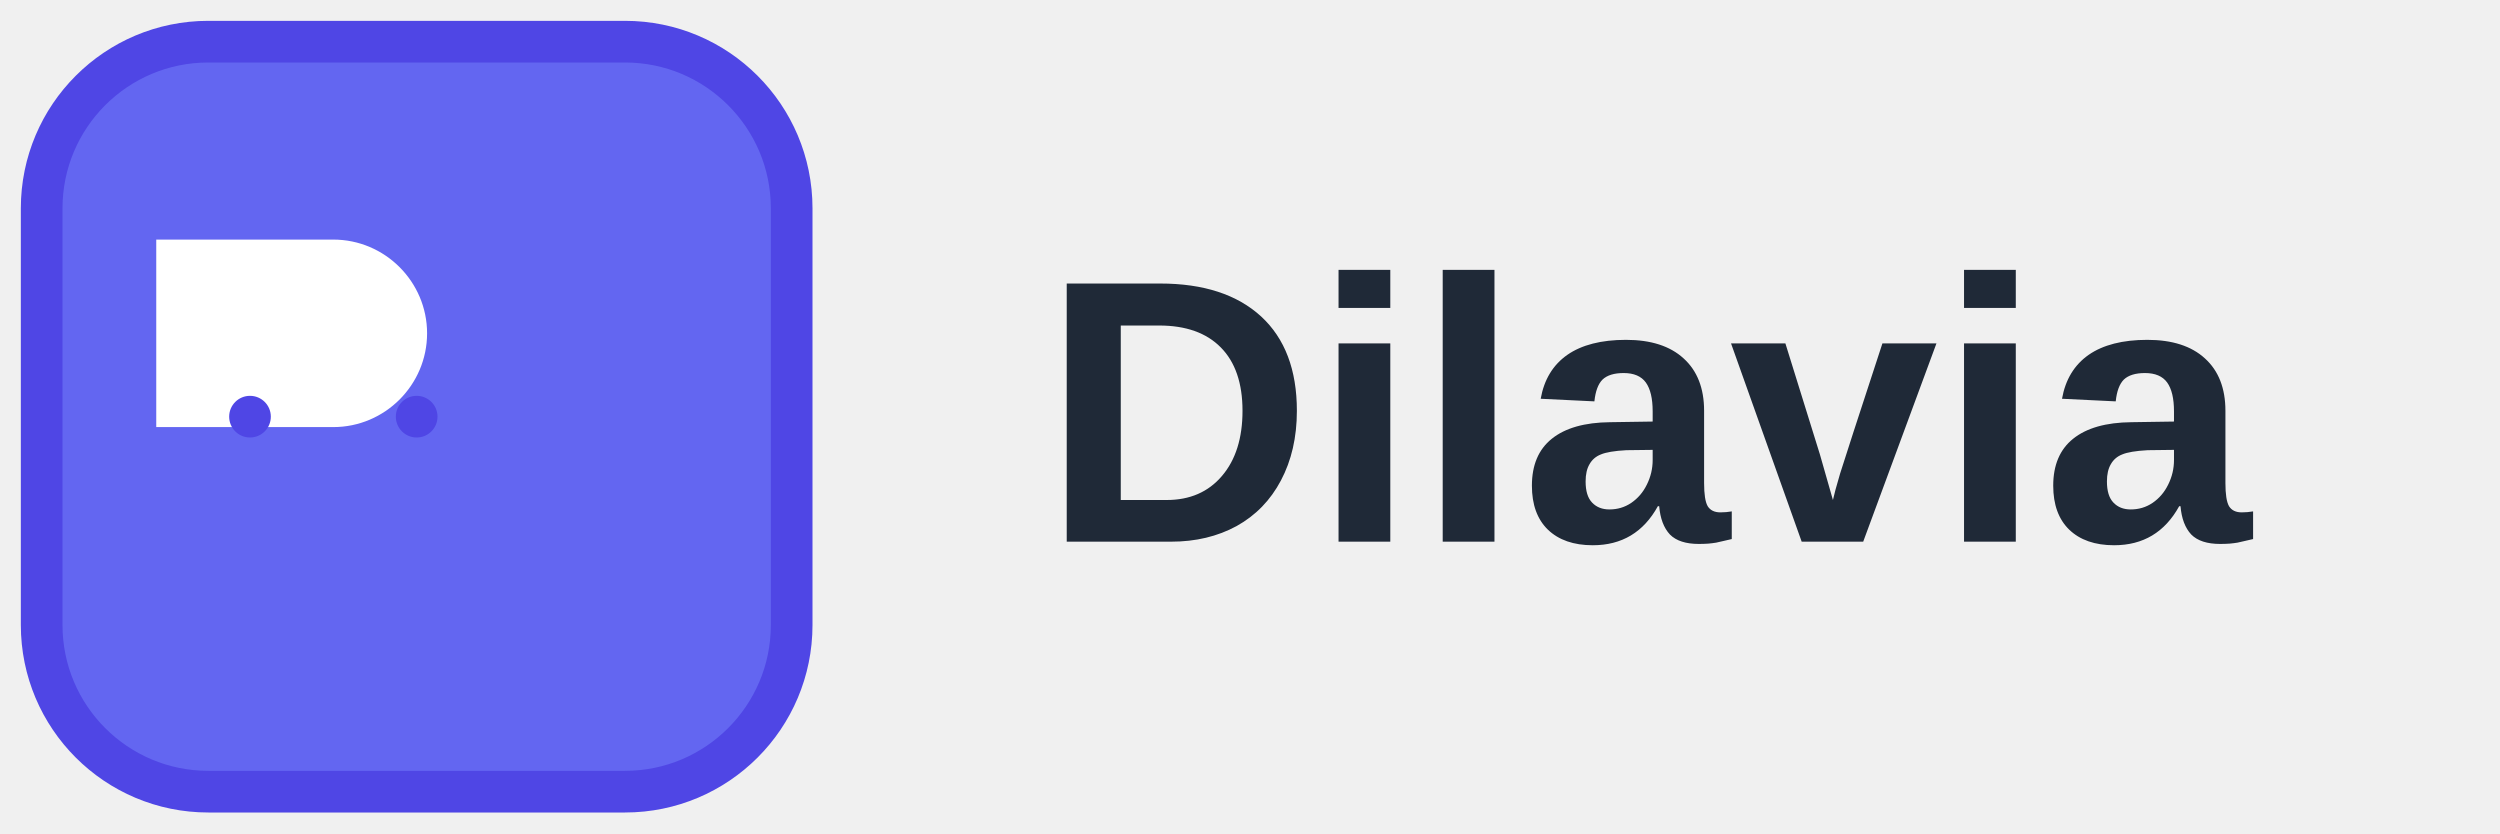
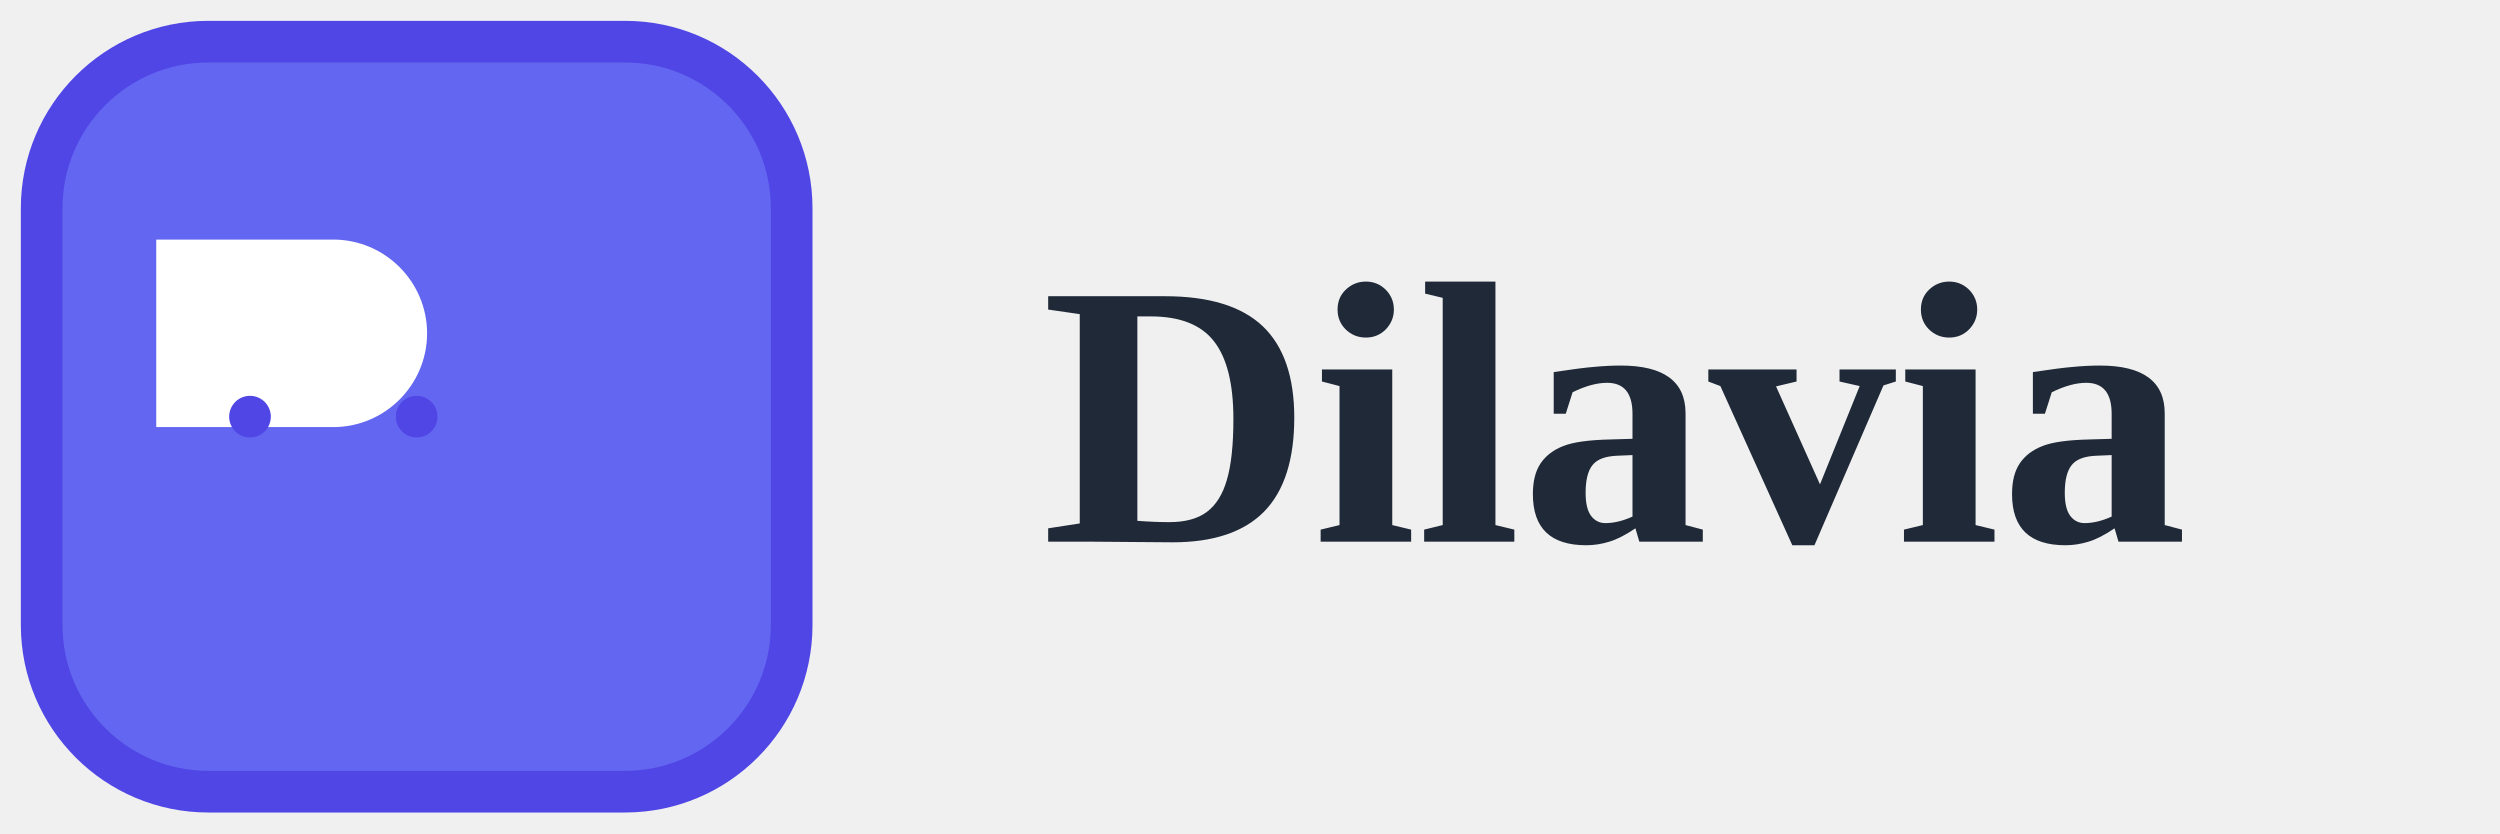
<svg xmlns="http://www.w3.org/2000/svg" width="120" height="40" viewBox="0 0 120 40" fill="none">
  <rect x="2" y="2" width="36" height="36" rx="8" fill="#6366f1" stroke="#4f46e5" stroke-width="2" />
  <path d="M8 12h8c2.2 0 4 1.8 4 4s-1.8 4-4 4H8V12z" fill="white" />
  <path d="M8 12h8c2.2 0 4 1.8 4 4s-1.8 4-4 4H8V12z" stroke="white" stroke-width="1" fill="none" />
-   <text x="50" y="26" font-family="Arial, sans-serif" font-size="18" font-weight="bold" fill="#1f2937">Dilavia</text>
+   <text x="50" y="26" font-size="18" font-weight="bold" fill="#1f2937">Dilavia</text>
  <circle cx="12" cy="20" r="1" fill="#4f46e5" />
  <circle cx="20" cy="20" r="1" fill="#4f46e5" />
</svg>
